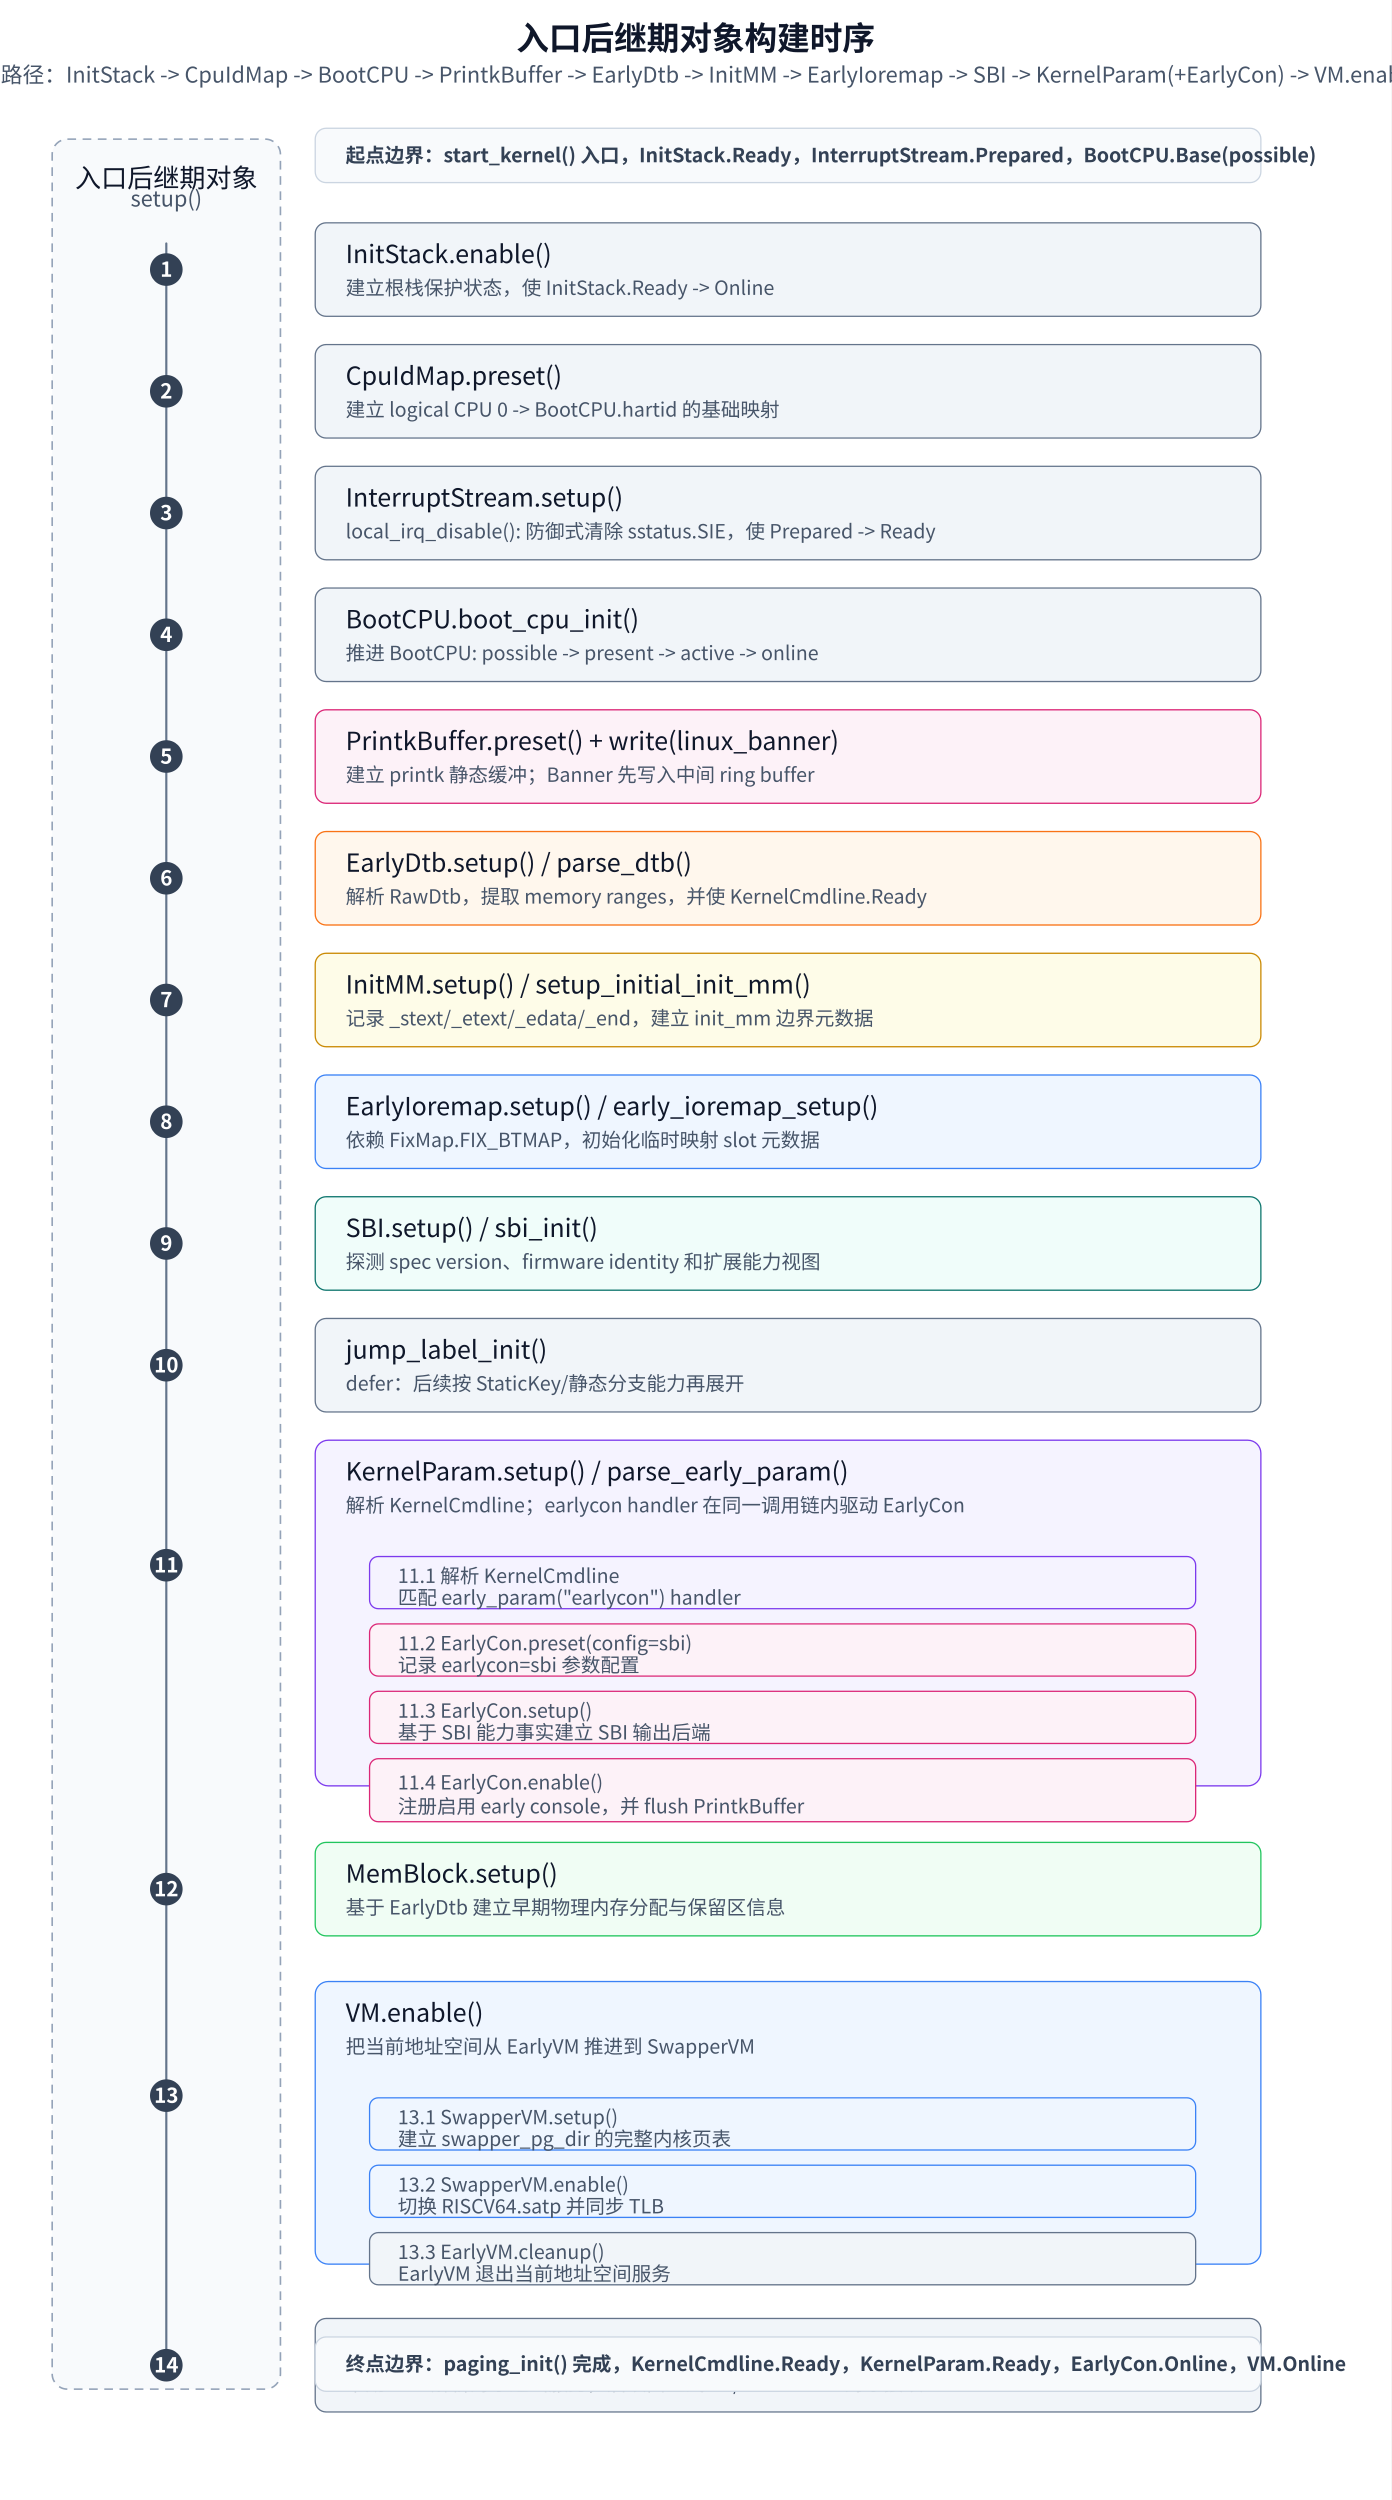
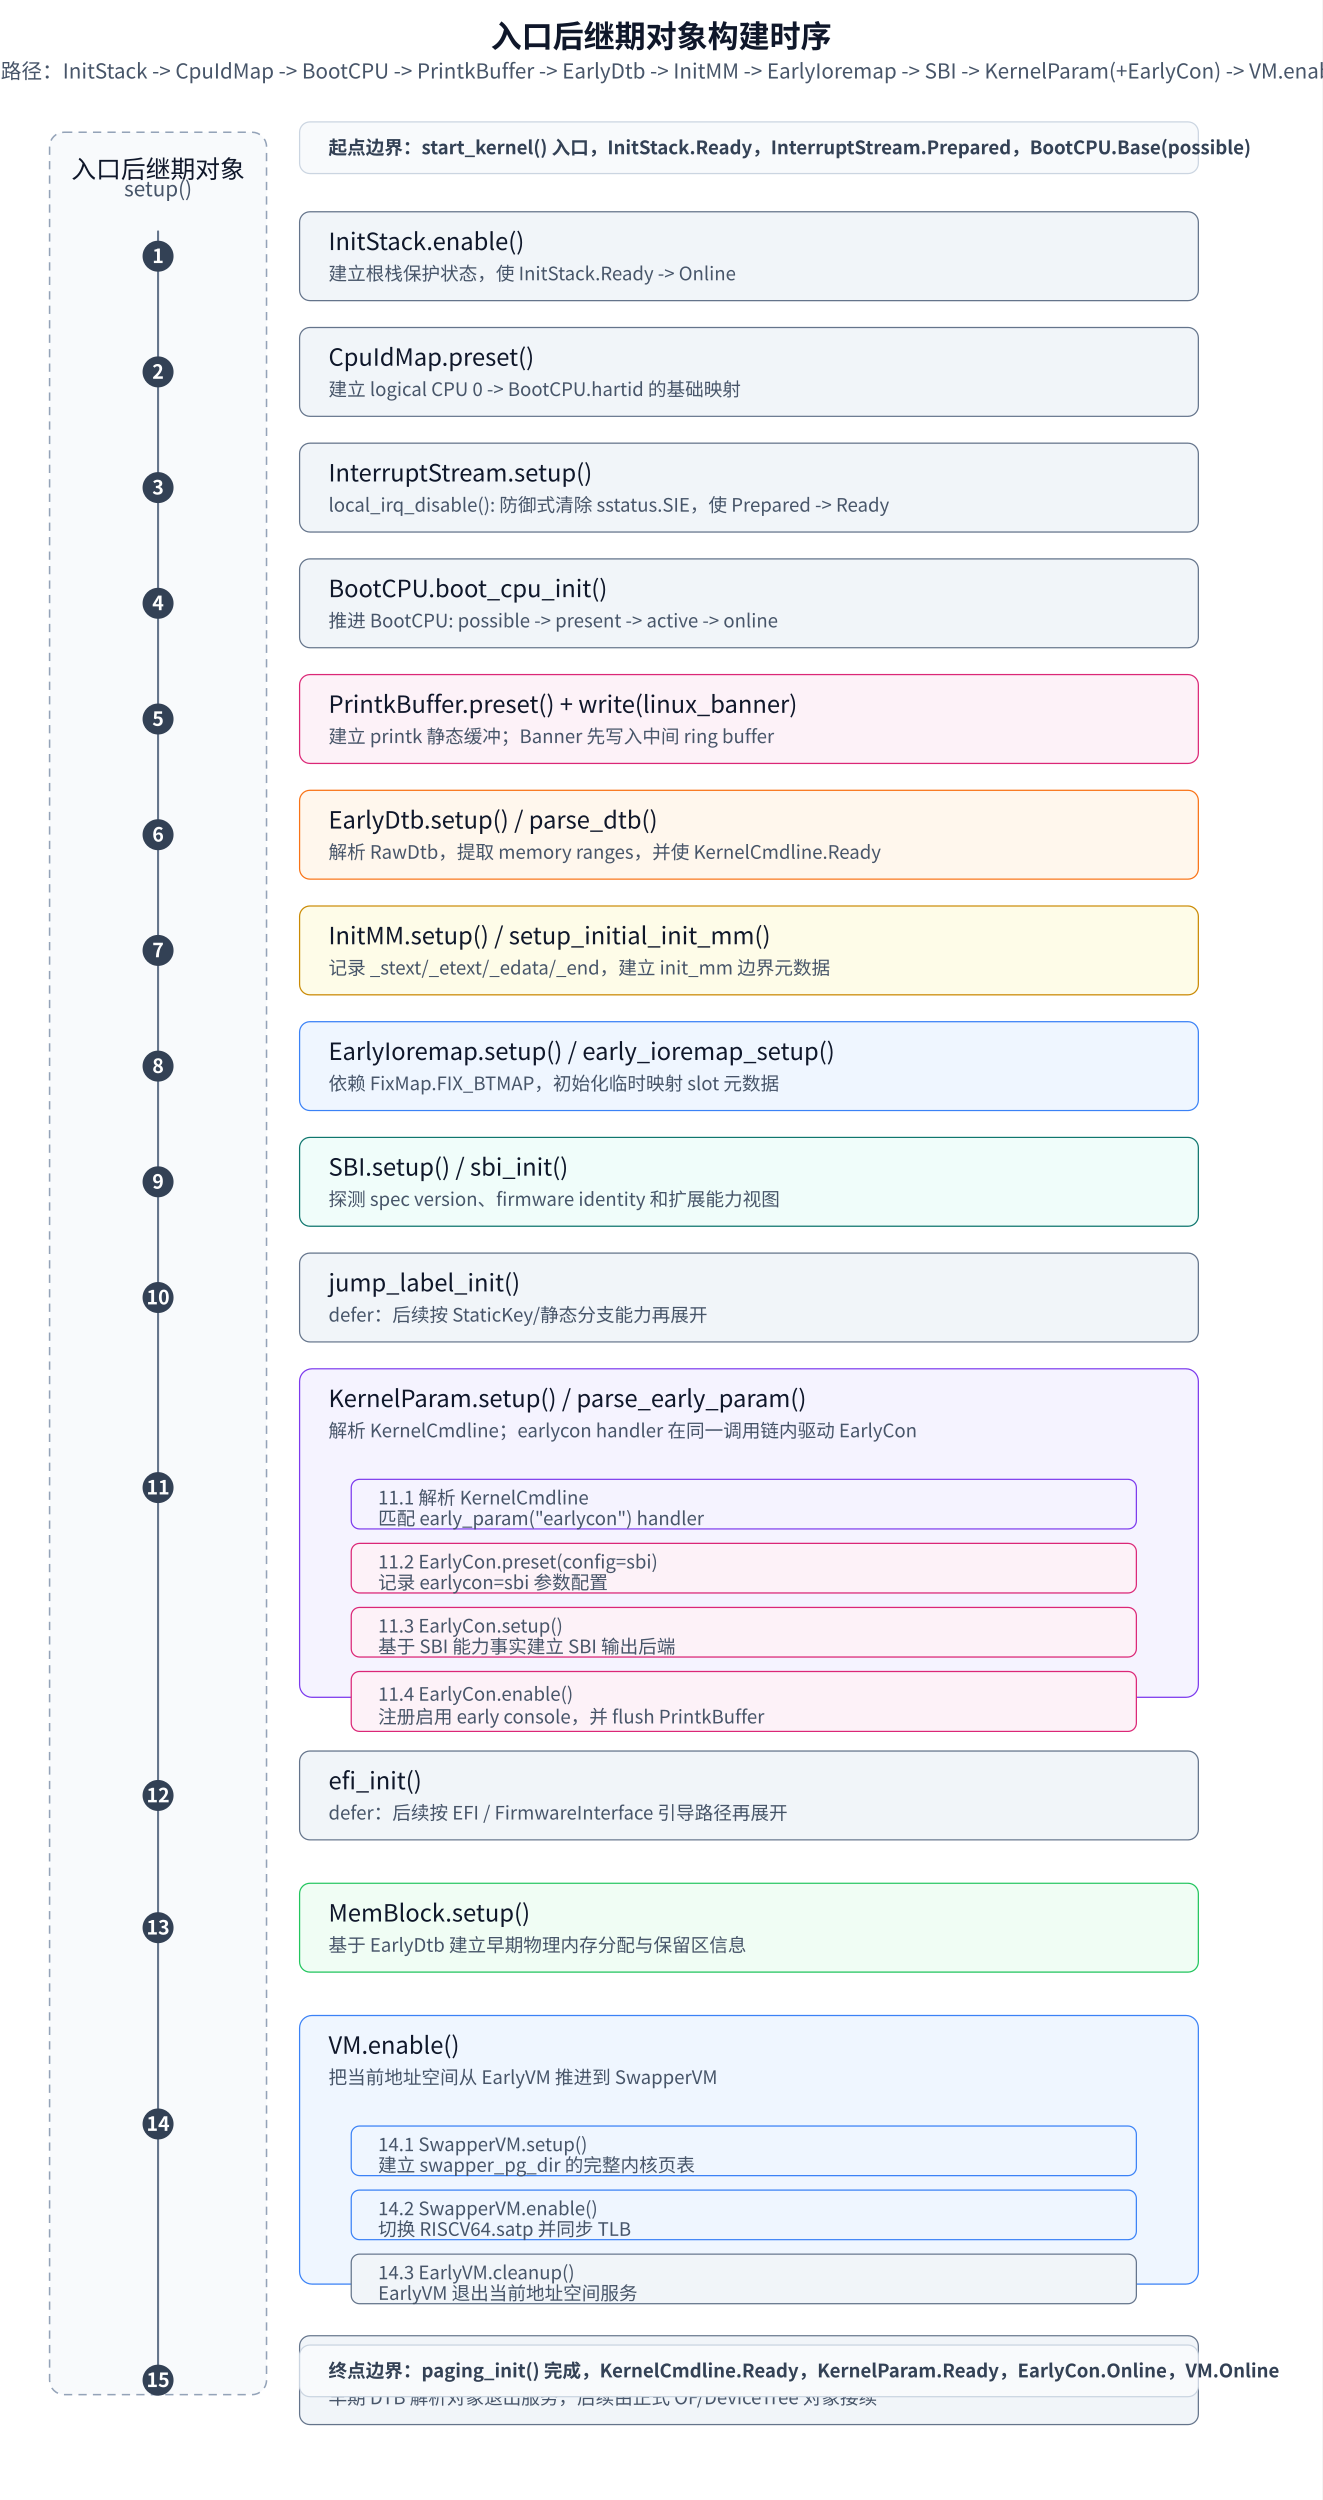
- <svg xmlns="http://www.w3.org/2000/svg" width="1280" height="2300" viewBox="0 0 1280 2300" role="img" aria-labelledby="title desc">
+ <svg xmlns="http://www.w3.org/2000/svg" width="1280" height="2420" viewBox="0 0 1280 2420" role="img" aria-labelledby="title desc">
  <defs>
    <style>
      text {
        font-family: "Microsoft YaHei", "Noto Sans CJK SC", "Source Han Sans SC", Arial, sans-serif;
        fill: #0f172a;
      }
      .title { font-size: 30px; font-weight: 600; }
      .subtitle { font-size: 20px; fill: #475569; }
      .lane { fill: #f8fafc; stroke: #94a3b8; stroke-width: 1.5; stroke-dasharray: 8 6; }
      .box { fill: #ffffff; stroke: #334155; stroke-width: 1.2; }
      .phase { fill: #eef2ff; stroke: #6366f1; }
      .dtb { fill: #fff7ed; stroke: #f97316; }
      .mem { fill: #f0fdf4; stroke: #22c55e; }
      .addr { fill: #eff6ff; stroke: #3b82f6; }
      .log { fill: #fdf2f8; stroke: #db2777; }
      .svc { fill: #f0fdfa; stroke: #0f766e; }
      .param { fill: #f5f3ff; stroke: #7c3aed; }
      .task { fill: #fefce8; stroke: #ca8a04; }
      .cleanup { fill: #f1f5f9; stroke: #64748b; }
      .obj { font-size: 24px; font-weight: 500; dominant-baseline: middle; }
      .line1 { font-size: 23px; font-weight: 500; dominant-baseline: middle; }
      .line2 { font-size: 18px; fill: #475569; dominant-baseline: middle; }
      .boundary { font-size: 18px; font-weight: 600; fill: #334155; dominant-baseline: middle; }
      .num { font-size: 19px; font-weight: 600; fill: #ffffff; text-anchor: middle; dominant-baseline: middle; }
      .timeline { stroke: #64748b; stroke-width: 2; stroke-linecap: round; }
      .dot { fill: #334155; }
      .stage { fill: #f8fafc; stroke: #cbd5e1; stroke-width: 1.2; }
    </style>
  </defs>
-   <rect x="0" y="0" width="1280" height="2300" fill="#ffffff" />
+   <rect x="0" y="0" width="1280" height="2420" fill="#ffffff" />
  <text x="640" y="46" text-anchor="middle" class="title">入口后继期对象构建时序</text>
  <text x="640" y="76" text-anchor="middle" class="subtitle">核心路径：InitStack -&gt; CpuIdMap -&gt; BootCPU -&gt; PrintkBuffer -&gt; EarlyDtb -&gt; InitMM -&gt; EarlyIoremap -&gt; SBI -&gt; KernelParam(+EarlyCon) -&gt; VM.enable()</text>
-   <rect x="48" y="128" width="210" height="2070" rx="14" class="lane" />
+   <rect x="48" y="128" width="210" height="2190" rx="14" class="lane" />
  <text x="153" y="164" text-anchor="middle" class="obj">入口后继期对象</text>
  <text x="153" y="190" text-anchor="middle" class="subtitle">setup()</text>
-   <line x1="153" y1="224" x2="153" y2="2178" class="timeline" />
+   <line x1="153" y1="224" x2="153" y2="2298" class="timeline" />
  <rect x="290" y="118" width="870" height="50" rx="10" class="stage" />
  <text x="318" y="143" class="boundary">起点边界：start_kernel() 入口，InitStack.Ready，InterruptStream.Prepared，BootCPU.Base(possible)</text>
  <g transform="translate(0 0)">
    <circle cx="153" cy="248" r="15" class="dot" />
    <text x="153" y="248" class="num">1</text>
    <rect x="290" y="205" width="870" height="86" rx="10" class="box cleanup" />
    <text x="318" y="234" class="line1">InitStack.enable()</text>
    <text x="318" y="265" class="line2">建立根栈保护状态，使 InitStack.Ready -&gt; Online</text>
  </g>
  <g transform="translate(0 112)">
    <circle cx="153" cy="248" r="15" class="dot" />
    <text x="153" y="248" class="num">2</text>
    <rect x="290" y="205" width="870" height="86" rx="10" class="box cleanup" />
    <text x="318" y="234" class="line1">CpuIdMap.preset()</text>
    <text x="318" y="265" class="line2">建立 logical CPU 0 -&gt; BootCPU.hartid 的基础映射</text>
  </g>
  <g transform="translate(0 224)">
    <circle cx="153" cy="248" r="15" class="dot" />
    <text x="153" y="248" class="num">3</text>
    <rect x="290" y="205" width="870" height="86" rx="10" class="box cleanup" />
    <text x="318" y="234" class="line1">InterruptStream.setup()</text>
    <text x="318" y="265" class="line2">local_irq_disable(): 防御式清除 sstatus.SIE，使 Prepared -&gt; Ready</text>
  </g>
  <g transform="translate(0 336)">
    <circle cx="153" cy="248" r="15" class="dot" />
    <text x="153" y="248" class="num">4</text>
    <rect x="290" y="205" width="870" height="86" rx="10" class="box cleanup" />
    <text x="318" y="234" class="line1">BootCPU.boot_cpu_init()</text>
    <text x="318" y="265" class="line2">推进 BootCPU: possible -&gt; present -&gt; active -&gt; online</text>
  </g>
  <g transform="translate(0 448)">
    <circle cx="153" cy="248" r="15" class="dot" />
    <text x="153" y="248" class="num">5</text>
    <rect x="290" y="205" width="870" height="86" rx="10" class="box log" />
    <text x="318" y="234" class="line1">PrintkBuffer.preset() + write(linux_banner)</text>
    <text x="318" y="265" class="line2">建立 printk 静态缓冲；Banner 先写入中间 ring buffer</text>
  </g>
  <g transform="translate(0 560)">
    <circle cx="153" cy="248" r="15" class="dot" />
    <text x="153" y="248" class="num">6</text>
    <rect x="290" y="205" width="870" height="86" rx="10" class="box dtb" />
    <text x="318" y="234" class="line1">EarlyDtb.setup() / parse_dtb()</text>
    <text x="318" y="265" class="line2">解析 RawDtb，提取 memory ranges，并使 KernelCmdline.Ready</text>
  </g>
  <g transform="translate(0 672)">
    <circle cx="153" cy="248" r="15" class="dot" />
    <text x="153" y="248" class="num">7</text>
    <rect x="290" y="205" width="870" height="86" rx="10" class="box task" />
    <text x="318" y="234" class="line1">InitMM.setup() / setup_initial_init_mm()</text>
    <text x="318" y="265" class="line2">记录 _stext/_etext/_edata/_end，建立 init_mm 边界元数据</text>
  </g>
  <g transform="translate(0 784)">
    <circle cx="153" cy="248" r="15" class="dot" />
    <text x="153" y="248" class="num">8</text>
    <rect x="290" y="205" width="870" height="86" rx="10" class="box addr" />
    <text x="318" y="234" class="line1">EarlyIoremap.setup() / early_ioremap_setup()</text>
    <text x="318" y="265" class="line2">依赖 FixMap.FIX_BTMAP，初始化临时映射 slot 元数据</text>
  </g>
  <g transform="translate(0 896)">
    <circle cx="153" cy="248" r="15" class="dot" />
    <text x="153" y="248" class="num">9</text>
    <rect x="290" y="205" width="870" height="86" rx="10" class="box svc" />
    <text x="318" y="234" class="line1">SBI.setup() / sbi_init()</text>
    <text x="318" y="265" class="line2">探测 spec version、firmware identity 和扩展能力视图</text>
  </g>
  <g transform="translate(0 1008)">
    <circle cx="153" cy="248" r="15" class="dot" />
    <text x="153" y="248" class="num">10</text>
    <rect x="290" y="205" width="870" height="86" rx="10" class="box cleanup" />
    <text x="318" y="234" class="line1">jump_label_init()</text>
    <text x="318" y="265" class="line2">defer：后续按 StaticKey/静态分支能力再展开</text>
  </g>
  <g transform="translate(0 1120)">
    <circle cx="153" cy="320" r="15" class="dot" />
    <text x="153" y="320" class="num">11</text>
    <rect x="290" y="205" width="870" height="318" rx="12" class="box param" />
    <text x="318" y="234" class="line1">KernelParam.setup() / parse_early_param()</text>
    <text x="318" y="265" class="line2">解析 KernelCmdline；earlycon handler 在同一调用链内驱动 EarlyCon</text>
    <rect x="340" y="312" width="760" height="48" rx="8" class="box param" />
    <text x="366" y="330" class="line2">11.1  解析 KernelCmdline</text>
    <text x="366" y="350" class="line2">匹配 early_param("earlycon") handler</text>
    <rect x="340" y="374" width="760" height="48" rx="8" class="box log" />
    <text x="366" y="392" class="line2">11.2  EarlyCon.preset(config=sbi)</text>
    <text x="366" y="412" class="line2">记录 earlycon=sbi 参数配置</text>
    <rect x="340" y="436" width="760" height="48" rx="8" class="box log" />
    <text x="366" y="454" class="line2">11.3  EarlyCon.setup()</text>
    <text x="366" y="474" class="line2">基于 SBI 能力事实建立 SBI 输出后端</text>
    <rect x="340" y="498" width="760" height="58" rx="8" class="box log" />
    <text x="366" y="520" class="line2">11.4  EarlyCon.enable()</text>
    <text x="366" y="542" class="line2">注册启用 early console，并 flush PrintkBuffer</text>
  </g>
  <g transform="translate(0 1490)">
    <circle cx="153" cy="248" r="15" class="dot" />
    <text x="153" y="248" class="num">12</text>
+     <rect x="290" y="205" width="870" height="86" rx="10" class="box cleanup" />
+     <text x="318" y="234" class="line1">efi_init()</text>
+     <text x="318" y="265" class="line2">defer：后续按 EFI / FirmwareInterface 引导路径再展开</text>
+   </g>
+   <g transform="translate(0 1618)">
+     <circle cx="153" cy="248" r="15" class="dot" />
+     <text x="153" y="248" class="num">13</text>
    <rect x="290" y="205" width="870" height="86" rx="10" class="box mem" />
    <text x="318" y="234" class="line1">MemBlock.setup()</text>
    <text x="318" y="265" class="line2">基于 EarlyDtb 建立早期物理内存分配与保留区信息</text>
  </g>
-   <g transform="translate(0 1618)">
+   <g transform="translate(0 1746)">
    <circle cx="153" cy="310" r="15" class="dot" />
-     <text x="153" y="310" class="num">13</text>
+     <text x="153" y="310" class="num">14</text>
    <rect x="290" y="205" width="870" height="260" rx="12" class="box addr" />
    <text x="318" y="234" class="line1">VM.enable()</text>
    <text x="318" y="265" class="line2">把当前地址空间从 EarlyVM 推进到 SwapperVM</text>
    <rect x="340" y="312" width="760" height="48" rx="8" class="box addr" />
-     <text x="366" y="330" class="line2">13.1  SwapperVM.setup()</text>
+     <text x="366" y="330" class="line2">14.1  SwapperVM.setup()</text>
    <text x="366" y="350" class="line2">建立 swapper_pg_dir 的完整内核页表</text>
    <rect x="340" y="374" width="760" height="48" rx="8" class="box addr" />
-     <text x="366" y="392" class="line2">13.2  SwapperVM.enable()</text>
+     <text x="366" y="392" class="line2">14.2  SwapperVM.enable()</text>
    <text x="366" y="412" class="line2">切换 RISCV64.satp 并同步 TLB</text>
    <rect x="340" y="436" width="760" height="48" rx="8" class="box cleanup" />
-     <text x="366" y="454" class="line2">13.3  EarlyVM.cleanup()</text>
+     <text x="366" y="454" class="line2">14.3  EarlyVM.cleanup()</text>
    <text x="366" y="474" class="line2">EarlyVM 退出当前地址空间服务</text>
  </g>
-   <g transform="translate(0 1928)">
+   <g transform="translate(0 2056)">
    <circle cx="153" cy="248" r="15" class="dot" />
-     <text x="153" y="248" class="num">14</text>
+     <text x="153" y="248" class="num">15</text>
    <rect x="290" y="205" width="870" height="86" rx="10" class="box cleanup" />
    <text x="318" y="234" class="line1">EarlyDtb.cleanup()</text>
    <text x="318" y="265" class="line2">早期 DTB 解析对象退出服务，后续由正式 OF/DeviceTree 对象接续</text>
  </g>
-   <rect x="290" y="2150" width="870" height="50" rx="10" class="stage" />
-   <text x="318" y="2175" class="boundary">终点边界：paging_init() 完成，KernelCmdline.Ready，KernelParam.Ready，EarlyCon.Online，VM.Online</text>
+   <rect x="290" y="2270" width="870" height="50" rx="10" class="stage" />
+   <text x="318" y="2295" class="boundary">终点边界：paging_init() 完成，KernelCmdline.Ready，KernelParam.Ready，EarlyCon.Online，VM.Online</text>
</svg>
